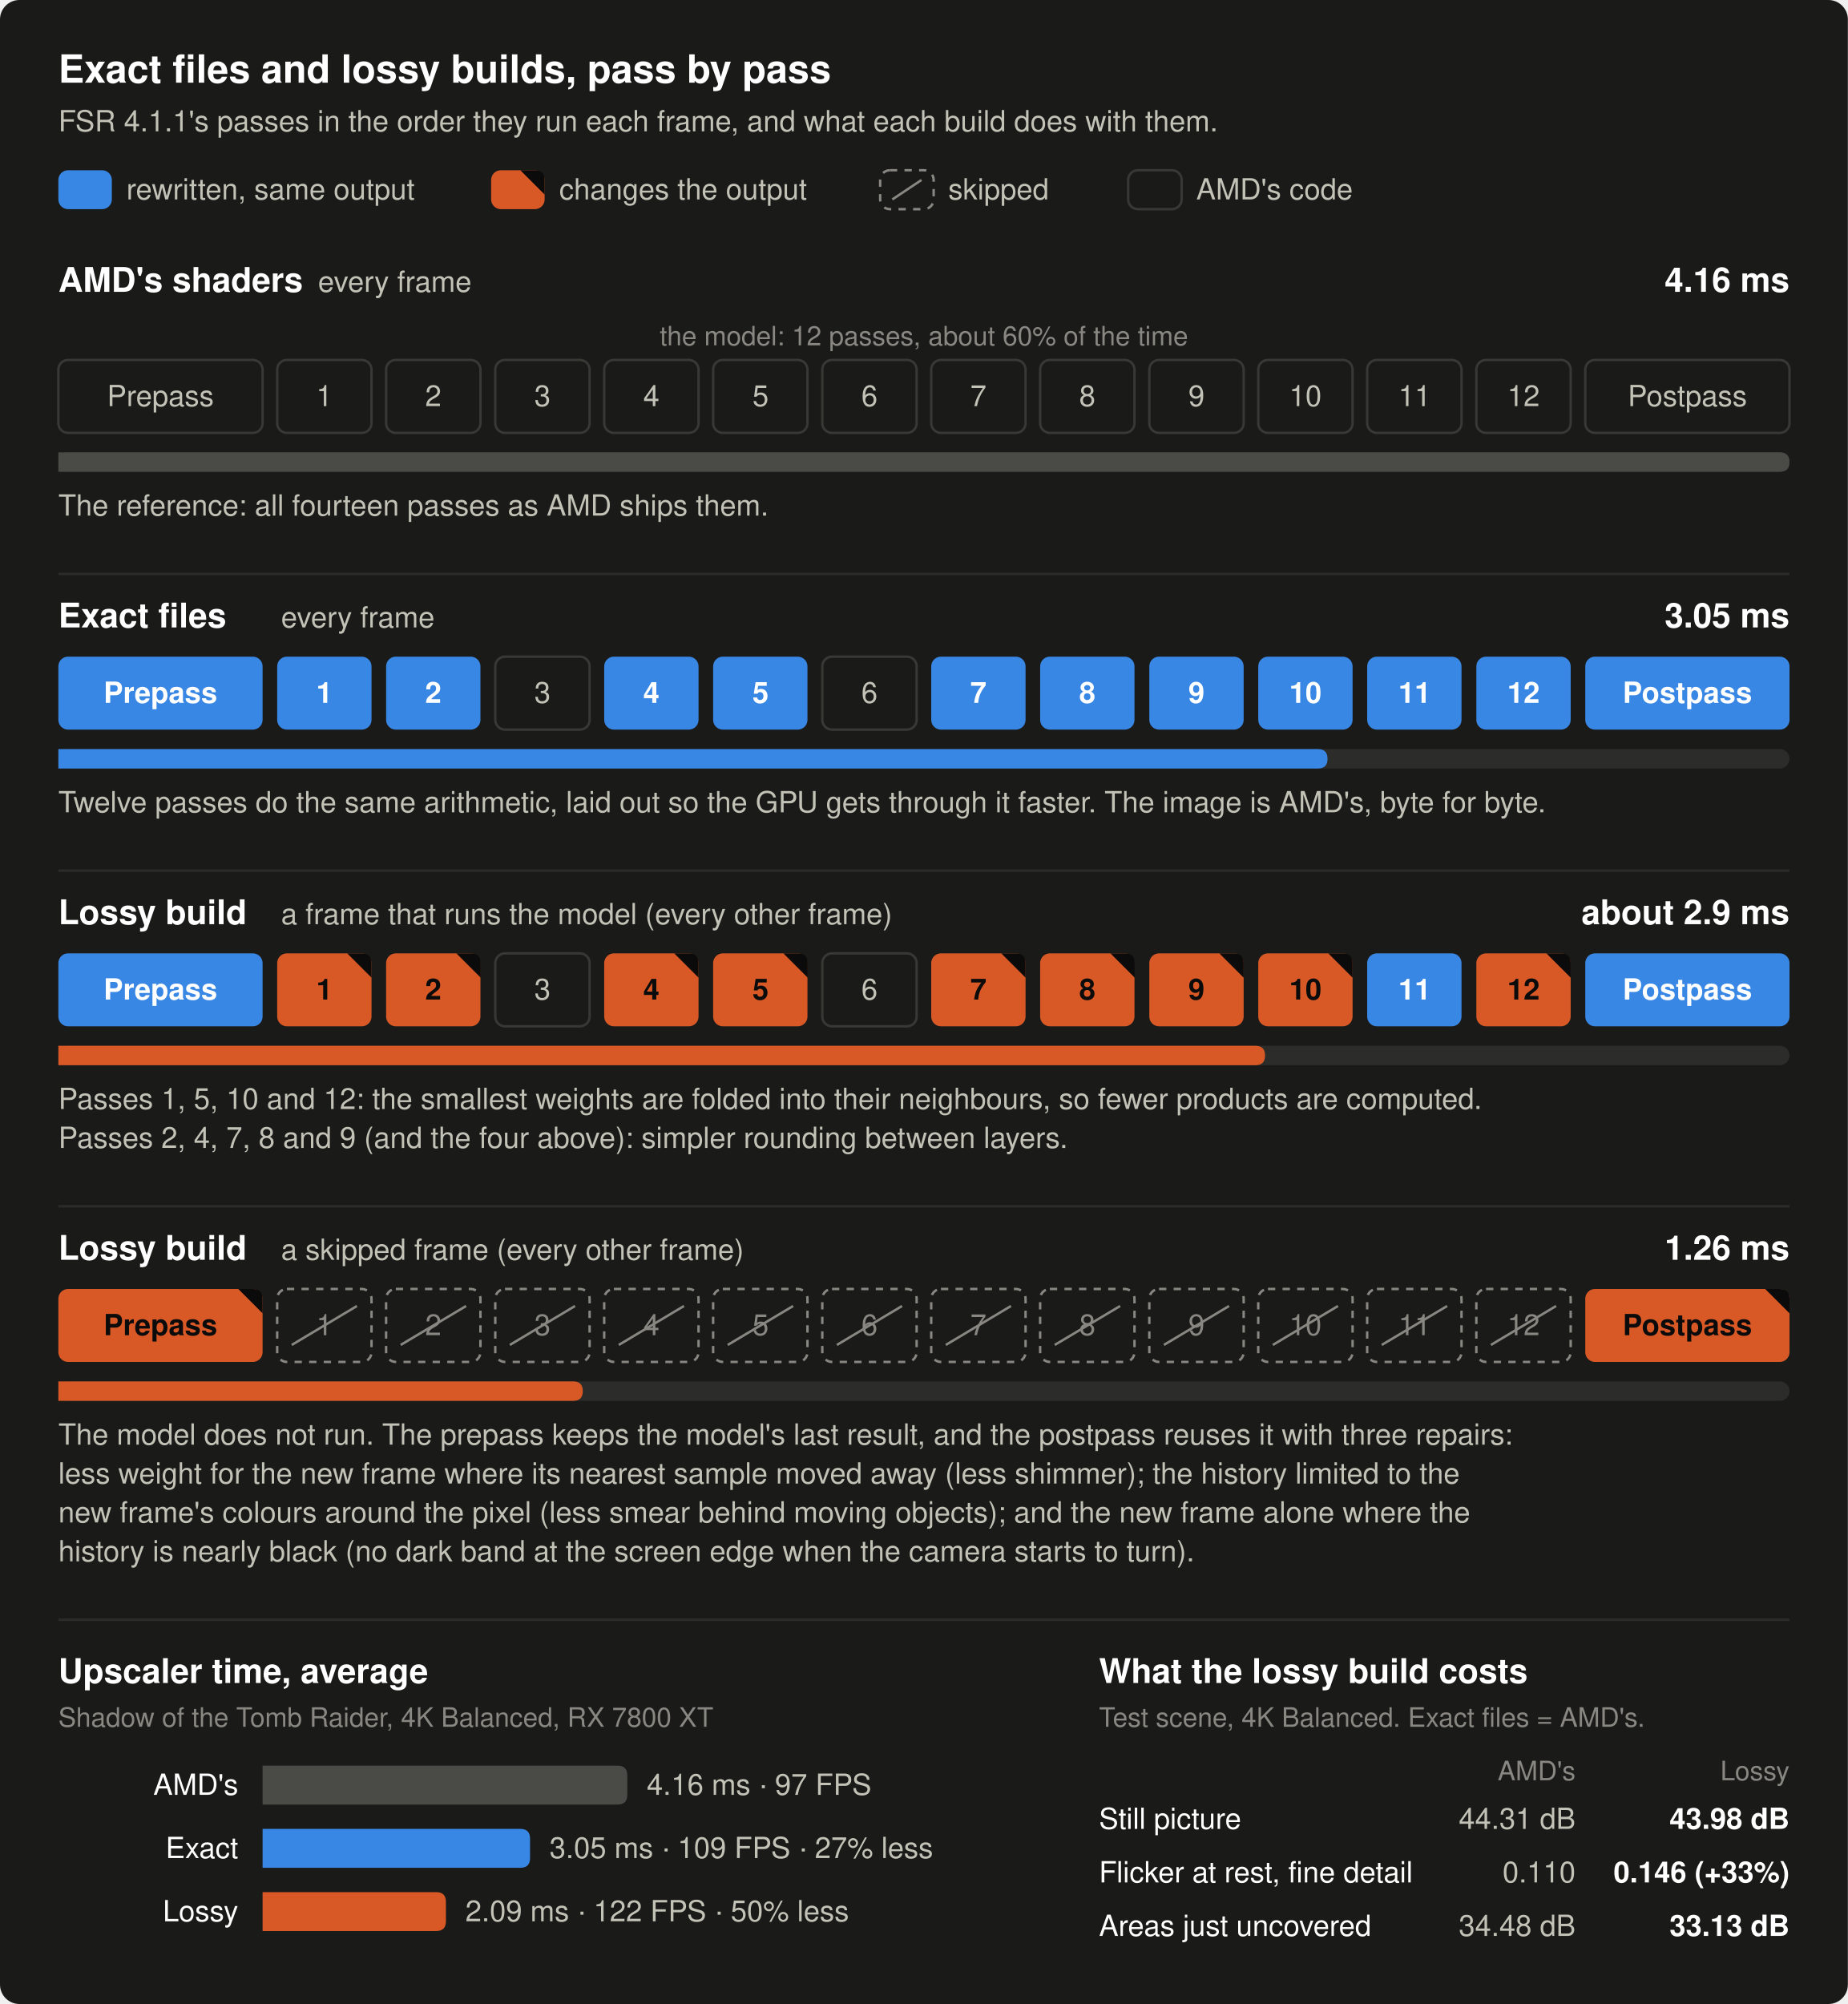
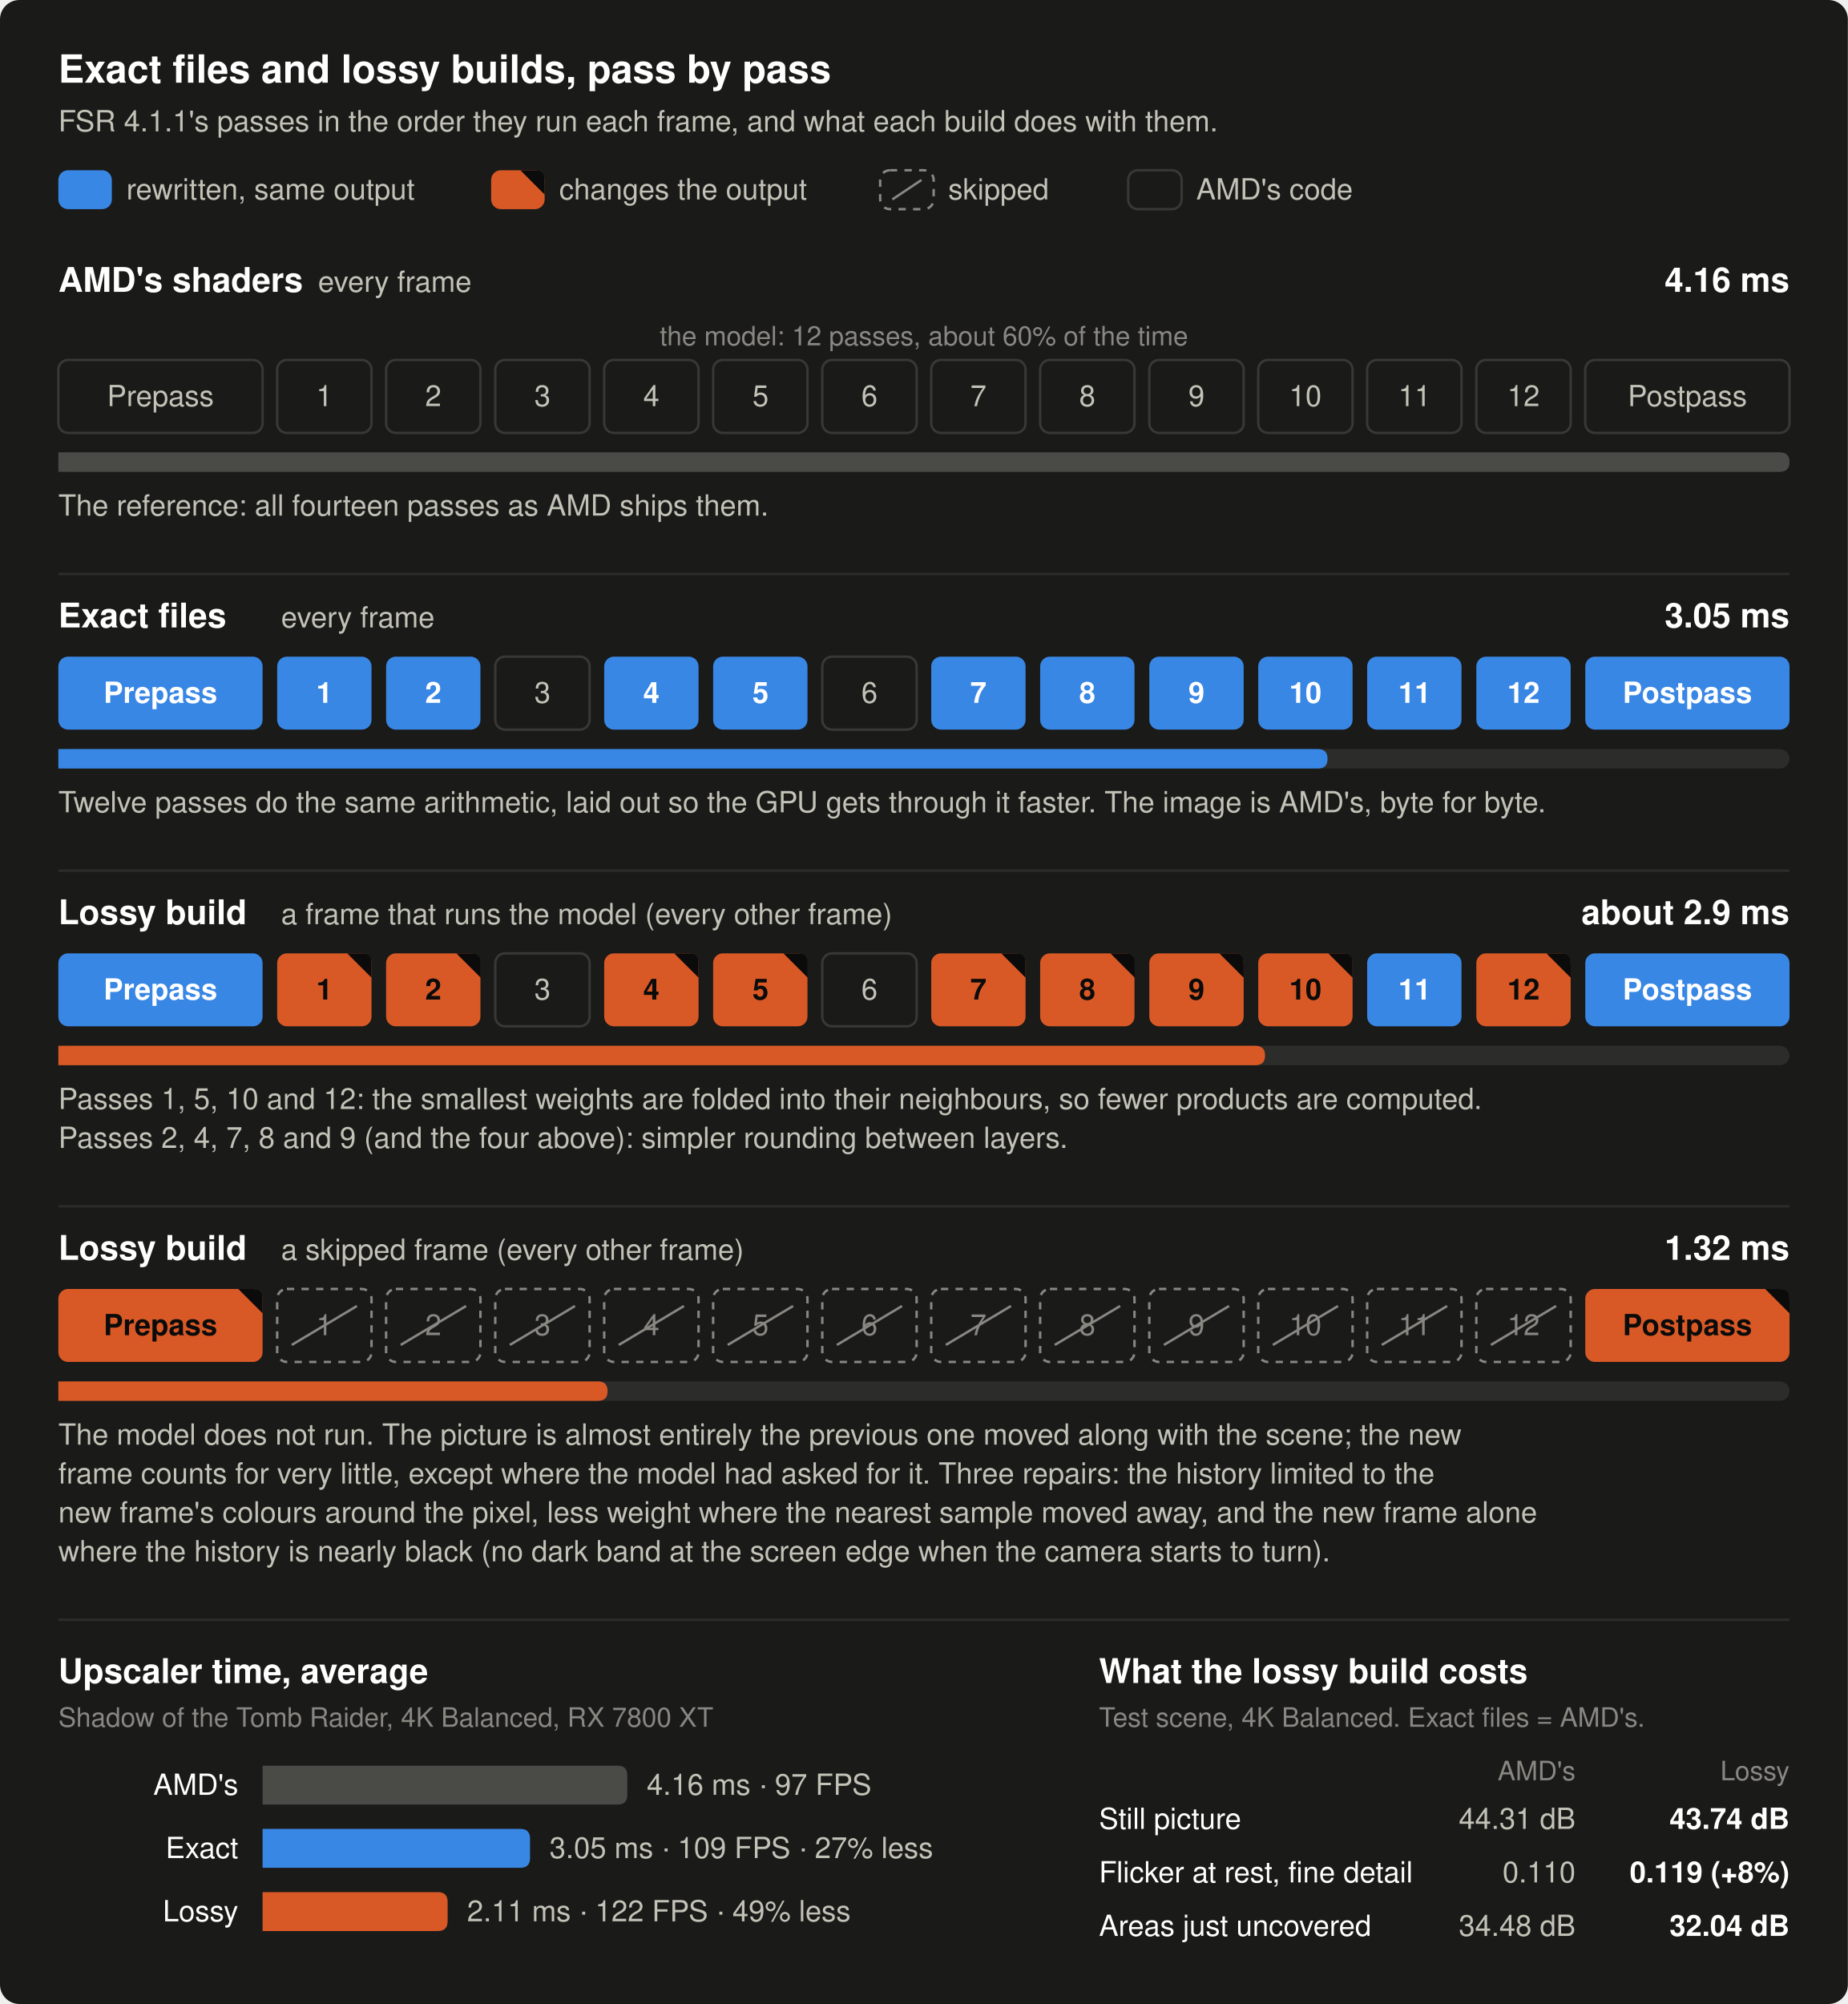
- <svg xmlns="http://www.w3.org/2000/svg" width="760" height="824" viewBox="0 0 760 824" role="img" aria-label="How the exact files and the lossy test builds differ from AMD's FSR 4.1.1 shaders, pass by pass. AMD's shaders: all fourteen passes unchanged, 4.16 ms per frame. Exact files: twelve passes rewritten with the same output (model passes 3 and 6 untouched), 3.05 ms, the image is AMD's byte for byte. Lossy build on a frame that runs the model: nine model passes change the output (weights folded in passes 1, 5, 10 and 12, simpler rounding in those and in 2, 4, 7, 8 and 9), about 2.9 ms. Lossy build on a skipped frame: all twelve model passes are skipped and the prepass and postpass reuse the last result with three repairs, 1.26 ms. The two kinds of frame alternate, 2.09 ms on average, 50% less than AMD's. Cost of the lossy build in a test scene at 4K Balanced: still picture 43.98 dB against 44.31, flicker on fine detail at rest 0.146 against 0.110 (33% more), areas just uncovered by a moving object 33.13 dB against 34.48. Shadow of the Tomb Raider, 4K Balanced, Radeon RX 7800 XT.">
+ <svg xmlns="http://www.w3.org/2000/svg" width="760" height="824" viewBox="0 0 760 824" role="img" aria-label="How the exact files and the lossy test builds differ from AMD's FSR 4.1.1 shaders, pass by pass. AMD's shaders: all fourteen passes unchanged, 4.16 ms per frame. Exact files: twelve passes rewritten with the same output (model passes 3 and 6 untouched), 3.05 ms, the image is AMD's byte for byte. Lossy build on a frame that runs the model: nine model passes change the output (weights folded in passes 1, 5, 10 and 12, simpler rounding in those and in 2, 4, 7, 8 and 9), about 2.9 ms. Lossy build on a skipped frame: all twelve model passes are skipped and the prepass and postpass show mostly the reprojected history, with three repairs, 1.32 ms. The two kinds of frame alternate, 2.11 ms on average, 49% less than AMD's. Cost of the lossy build in a test scene at 4K Balanced: still picture 43.74 dB against 44.31, flicker on fine detail at rest 0.119 against 0.110 (8% more), areas just uncovered by a moving object 32.04 dB against 34.48. Shadow of the Tomb Raider, 4K Balanced, Radeon RX 7800 XT.">
  <rect width="760" height="824" rx="8" fill="#1a1a19" />
  <text x="24.0" y="34.0" font-family="-apple-system, 'Segoe UI', Helvetica, Arial, sans-serif" font-size="16" font-weight="600" text-anchor="start" fill="#ffffff">Exact files and lossy builds, pass by pass</text>
  <text x="24.0" y="54.0" font-family="-apple-system, 'Segoe UI', Helvetica, Arial, sans-serif" font-size="12" text-anchor="start" fill="#c3c2b7">FSR 4.1.1's passes in the order they run each frame, and what each build does with them.</text>
  <rect x="24.0" y="70" width="22.0" height="16" rx="4" fill="#3987e5" />
  <text x="35.0" y="82.0" font-family="-apple-system, 'Segoe UI', Helvetica, Arial, sans-serif" font-size="12" font-weight="600" text-anchor="middle" fill="#ffffff" />
  <text x="52.0" y="82.0" font-family="-apple-system, 'Segoe UI', Helvetica, Arial, sans-serif" font-size="12" text-anchor="start" fill="#c3c2b7">rewritten, same output</text>
  <rect x="202.0" y="70" width="22.0" height="16" rx="4" fill="#d95926" />
  <text x="213.0" y="82.0" font-family="-apple-system, 'Segoe UI', Helvetica, Arial, sans-serif" font-size="12" font-weight="600" text-anchor="middle" fill="#0b0b0b" />
  <path d="M214.0,70 H220.0 Q224.0,70 224.0,74 V80 Z" fill="#0b0b0b" />
  <text x="230.0" y="82.0" font-family="-apple-system, 'Segoe UI', Helvetica, Arial, sans-serif" font-size="12" text-anchor="start" fill="#c3c2b7">changes the output</text>
  <rect x="362.0" y="70" width="22.0" height="16" rx="4" fill="#1a1a19" stroke="#898781" stroke-width="1" stroke-dasharray="3 3" />
  <line x1="367" y1="82" x2="379" y2="74" stroke="#898781" stroke-width="1" />
  <text x="390.0" y="82.0" font-family="-apple-system, 'Segoe UI', Helvetica, Arial, sans-serif" font-size="12" text-anchor="start" fill="#c3c2b7">skipped</text>
  <rect x="464.0" y="70" width="22.0" height="16" rx="4" fill="#1a1a19" stroke="#383835" stroke-width="1" />
  <text x="475.0" y="82.0" font-family="-apple-system, 'Segoe UI', Helvetica, Arial, sans-serif" font-size="12" text-anchor="middle" fill="#c3c2b7" />
  <text x="492.0" y="82.0" font-family="-apple-system, 'Segoe UI', Helvetica, Arial, sans-serif" font-size="12" text-anchor="start" fill="#c3c2b7">AMD's code</text>
  <text x="24.0" y="120.0" font-family="-apple-system, 'Segoe UI', Helvetica, Arial, sans-serif" font-size="14" font-weight="600" text-anchor="start" fill="#ffffff">AMD's shaders</text>
  <text x="130.8" y="120.0" font-family="-apple-system, 'Segoe UI', Helvetica, Arial, sans-serif" font-size="12" text-anchor="start" fill="#c3c2b7">every frame</text>
  <text x="736.0" y="120.0" font-family="-apple-system, 'Segoe UI', Helvetica, Arial, sans-serif" font-size="14" font-weight="600" text-anchor="end" fill="#ffffff">4.16 ms</text>
  <rect x="24.0" y="148" width="84.0" height="30" rx="4" fill="#1a1a19" stroke="#383835" stroke-width="1" />
  <text x="66.0" y="167.0" font-family="-apple-system, 'Segoe UI', Helvetica, Arial, sans-serif" font-size="12" text-anchor="middle" fill="#c3c2b7">Prepass</text>
  <rect x="114.0" y="148" width="38.8" height="30" rx="4" fill="#1a1a19" stroke="#383835" stroke-width="1" />
  <text x="133.4" y="167.0" font-family="-apple-system, 'Segoe UI', Helvetica, Arial, sans-serif" font-size="12" text-anchor="middle" fill="#c3c2b7">1</text>
  <rect x="158.8" y="148" width="38.8" height="30" rx="4" fill="#1a1a19" stroke="#383835" stroke-width="1" />
  <text x="178.2" y="167.0" font-family="-apple-system, 'Segoe UI', Helvetica, Arial, sans-serif" font-size="12" text-anchor="middle" fill="#c3c2b7">2</text>
  <rect x="203.7" y="148" width="38.8" height="30" rx="4" fill="#1a1a19" stroke="#383835" stroke-width="1" />
  <text x="223.1" y="167.0" font-family="-apple-system, 'Segoe UI', Helvetica, Arial, sans-serif" font-size="12" text-anchor="middle" fill="#c3c2b7">3</text>
  <rect x="248.5" y="148" width="38.8" height="30" rx="4" fill="#1a1a19" stroke="#383835" stroke-width="1" />
  <text x="267.9" y="167.0" font-family="-apple-system, 'Segoe UI', Helvetica, Arial, sans-serif" font-size="12" text-anchor="middle" fill="#c3c2b7">4</text>
  <rect x="293.3" y="148" width="38.8" height="30" rx="4" fill="#1a1a19" stroke="#383835" stroke-width="1" />
  <text x="312.8" y="167.0" font-family="-apple-system, 'Segoe UI', Helvetica, Arial, sans-serif" font-size="12" text-anchor="middle" fill="#c3c2b7">5</text>
  <rect x="338.2" y="148" width="38.8" height="30" rx="4" fill="#1a1a19" stroke="#383835" stroke-width="1" />
  <text x="357.6" y="167.0" font-family="-apple-system, 'Segoe UI', Helvetica, Arial, sans-serif" font-size="12" text-anchor="middle" fill="#c3c2b7">6</text>
  <rect x="383.0" y="148" width="38.8" height="30" rx="4" fill="#1a1a19" stroke="#383835" stroke-width="1" />
  <text x="402.4" y="167.0" font-family="-apple-system, 'Segoe UI', Helvetica, Arial, sans-serif" font-size="12" text-anchor="middle" fill="#c3c2b7">7</text>
  <rect x="427.8" y="148" width="38.8" height="30" rx="4" fill="#1a1a19" stroke="#383835" stroke-width="1" />
  <text x="447.2" y="167.0" font-family="-apple-system, 'Segoe UI', Helvetica, Arial, sans-serif" font-size="12" text-anchor="middle" fill="#c3c2b7">8</text>
  <rect x="472.7" y="148" width="38.8" height="30" rx="4" fill="#1a1a19" stroke="#383835" stroke-width="1" />
  <text x="492.1" y="167.0" font-family="-apple-system, 'Segoe UI', Helvetica, Arial, sans-serif" font-size="12" text-anchor="middle" fill="#c3c2b7">9</text>
  <rect x="517.5" y="148" width="38.8" height="30" rx="4" fill="#1a1a19" stroke="#383835" stroke-width="1" />
  <text x="536.9" y="167.0" font-family="-apple-system, 'Segoe UI', Helvetica, Arial, sans-serif" font-size="12" text-anchor="middle" fill="#c3c2b7">10</text>
  <rect x="562.3" y="148" width="38.8" height="30" rx="4" fill="#1a1a19" stroke="#383835" stroke-width="1" />
  <text x="581.8" y="167.0" font-family="-apple-system, 'Segoe UI', Helvetica, Arial, sans-serif" font-size="12" text-anchor="middle" fill="#c3c2b7">11</text>
  <rect x="607.2" y="148" width="38.8" height="30" rx="4" fill="#1a1a19" stroke="#383835" stroke-width="1" />
  <text x="626.6" y="167.0" font-family="-apple-system, 'Segoe UI', Helvetica, Arial, sans-serif" font-size="12" text-anchor="middle" fill="#c3c2b7">12</text>
  <rect x="652.0" y="148" width="84.0" height="30" rx="4" fill="#1a1a19" stroke="#383835" stroke-width="1" />
  <text x="694.0" y="167.0" font-family="-apple-system, 'Segoe UI', Helvetica, Arial, sans-serif" font-size="12" text-anchor="middle" fill="#c3c2b7">Postpass</text>
  <text x="380.0" y="142.0" font-family="-apple-system, 'Segoe UI', Helvetica, Arial, sans-serif" font-size="11" text-anchor="middle" fill="#898781">the model: 12 passes, about 60% of the time</text>
  <rect x="24" y="186" width="712" height="8" rx="4" fill="#2c2c2a" />
  <path d="M24,186 H732.0 Q736.0,186 736.0,190 V190 Q736.0,194 732.0,194 H24 Z" fill="#4a4a46" />
  <text x="24.0" y="212.0" font-family="-apple-system, 'Segoe UI', Helvetica, Arial, sans-serif" font-size="12" text-anchor="start" fill="#c3c2b7">The reference: all fourteen passes as AMD ships them.</text>
  <line x1="24" y1="236" x2="736" y2="236" stroke="#2c2c2a" stroke-width="1" />
  <text x="24.0" y="258.0" font-family="-apple-system, 'Segoe UI', Helvetica, Arial, sans-serif" font-size="14" font-weight="600" text-anchor="start" fill="#ffffff">Exact files</text>
  <text x="115.6" y="258.0" font-family="-apple-system, 'Segoe UI', Helvetica, Arial, sans-serif" font-size="12" text-anchor="start" fill="#c3c2b7">every frame</text>
  <text x="736.0" y="258.0" font-family="-apple-system, 'Segoe UI', Helvetica, Arial, sans-serif" font-size="14" font-weight="600" text-anchor="end" fill="#ffffff">3.05 ms</text>
  <rect x="24.0" y="270" width="84.0" height="30" rx="4" fill="#3987e5" />
  <text x="66.0" y="289.0" font-family="-apple-system, 'Segoe UI', Helvetica, Arial, sans-serif" font-size="12" font-weight="600" text-anchor="middle" fill="#ffffff">Prepass</text>
  <rect x="114.0" y="270" width="38.8" height="30" rx="4" fill="#3987e5" />
  <text x="133.4" y="289.0" font-family="-apple-system, 'Segoe UI', Helvetica, Arial, sans-serif" font-size="12" font-weight="600" text-anchor="middle" fill="#ffffff">1</text>
  <rect x="158.8" y="270" width="38.8" height="30" rx="4" fill="#3987e5" />
  <text x="178.2" y="289.0" font-family="-apple-system, 'Segoe UI', Helvetica, Arial, sans-serif" font-size="12" font-weight="600" text-anchor="middle" fill="#ffffff">2</text>
  <rect x="203.7" y="270" width="38.8" height="30" rx="4" fill="#1a1a19" stroke="#383835" stroke-width="1" />
  <text x="223.1" y="289.0" font-family="-apple-system, 'Segoe UI', Helvetica, Arial, sans-serif" font-size="12" text-anchor="middle" fill="#c3c2b7">3</text>
  <rect x="248.5" y="270" width="38.8" height="30" rx="4" fill="#3987e5" />
  <text x="267.9" y="289.0" font-family="-apple-system, 'Segoe UI', Helvetica, Arial, sans-serif" font-size="12" font-weight="600" text-anchor="middle" fill="#ffffff">4</text>
  <rect x="293.3" y="270" width="38.8" height="30" rx="4" fill="#3987e5" />
  <text x="312.8" y="289.0" font-family="-apple-system, 'Segoe UI', Helvetica, Arial, sans-serif" font-size="12" font-weight="600" text-anchor="middle" fill="#ffffff">5</text>
  <rect x="338.2" y="270" width="38.8" height="30" rx="4" fill="#1a1a19" stroke="#383835" stroke-width="1" />
  <text x="357.6" y="289.0" font-family="-apple-system, 'Segoe UI', Helvetica, Arial, sans-serif" font-size="12" text-anchor="middle" fill="#c3c2b7">6</text>
  <rect x="383.0" y="270" width="38.8" height="30" rx="4" fill="#3987e5" />
  <text x="402.4" y="289.0" font-family="-apple-system, 'Segoe UI', Helvetica, Arial, sans-serif" font-size="12" font-weight="600" text-anchor="middle" fill="#ffffff">7</text>
  <rect x="427.8" y="270" width="38.8" height="30" rx="4" fill="#3987e5" />
  <text x="447.2" y="289.0" font-family="-apple-system, 'Segoe UI', Helvetica, Arial, sans-serif" font-size="12" font-weight="600" text-anchor="middle" fill="#ffffff">8</text>
  <rect x="472.7" y="270" width="38.8" height="30" rx="4" fill="#3987e5" />
  <text x="492.1" y="289.0" font-family="-apple-system, 'Segoe UI', Helvetica, Arial, sans-serif" font-size="12" font-weight="600" text-anchor="middle" fill="#ffffff">9</text>
  <rect x="517.5" y="270" width="38.8" height="30" rx="4" fill="#3987e5" />
  <text x="536.9" y="289.0" font-family="-apple-system, 'Segoe UI', Helvetica, Arial, sans-serif" font-size="12" font-weight="600" text-anchor="middle" fill="#ffffff">10</text>
  <rect x="562.3" y="270" width="38.8" height="30" rx="4" fill="#3987e5" />
  <text x="581.8" y="289.0" font-family="-apple-system, 'Segoe UI', Helvetica, Arial, sans-serif" font-size="12" font-weight="600" text-anchor="middle" fill="#ffffff">11</text>
  <rect x="607.2" y="270" width="38.8" height="30" rx="4" fill="#3987e5" />
  <text x="626.6" y="289.0" font-family="-apple-system, 'Segoe UI', Helvetica, Arial, sans-serif" font-size="12" font-weight="600" text-anchor="middle" fill="#ffffff">12</text>
  <rect x="652.0" y="270" width="84.0" height="30" rx="4" fill="#3987e5" />
  <text x="694.0" y="289.0" font-family="-apple-system, 'Segoe UI', Helvetica, Arial, sans-serif" font-size="12" font-weight="600" text-anchor="middle" fill="#ffffff">Postpass</text>
  <rect x="24" y="308" width="712" height="8" rx="4" fill="#2c2c2a" />
  <path d="M24,308 H542.0 Q546.0,308 546.0,312 V312 Q546.0,316 542.0,316 H24 Z" fill="#3987e5" />
  <text x="24.0" y="334.0" font-family="-apple-system, 'Segoe UI', Helvetica, Arial, sans-serif" font-size="12" text-anchor="start" fill="#c3c2b7">Twelve passes do the same arithmetic, laid out so the GPU gets through it faster. The image is AMD's, byte for byte.</text>
  <line x1="24" y1="358" x2="736" y2="358" stroke="#2c2c2a" stroke-width="1" />
  <text x="24.0" y="380.0" font-family="-apple-system, 'Segoe UI', Helvetica, Arial, sans-serif" font-size="14" font-weight="600" text-anchor="start" fill="#ffffff">Lossy build</text>
  <text x="115.6" y="380.0" font-family="-apple-system, 'Segoe UI', Helvetica, Arial, sans-serif" font-size="12" text-anchor="start" fill="#c3c2b7">a frame that runs the model (every other frame)</text>
  <text x="736.0" y="380.0" font-family="-apple-system, 'Segoe UI', Helvetica, Arial, sans-serif" font-size="14" font-weight="600" text-anchor="end" fill="#ffffff">about 2.9 ms</text>
  <rect x="24.0" y="392" width="84.0" height="30" rx="4" fill="#3987e5" />
  <text x="66.0" y="411.0" font-family="-apple-system, 'Segoe UI', Helvetica, Arial, sans-serif" font-size="12" font-weight="600" text-anchor="middle" fill="#ffffff">Prepass</text>
  <rect x="114.0" y="392" width="38.8" height="30" rx="4" fill="#d95926" />
  <text x="133.4" y="411.0" font-family="-apple-system, 'Segoe UI', Helvetica, Arial, sans-serif" font-size="12" font-weight="600" text-anchor="middle" fill="#0b0b0b">1</text>
  <path d="M142.8,392 H148.8 Q152.8,392 152.8,396 V402 Z" fill="#0b0b0b" />
  <rect x="158.8" y="392" width="38.8" height="30" rx="4" fill="#d95926" />
  <text x="178.2" y="411.0" font-family="-apple-system, 'Segoe UI', Helvetica, Arial, sans-serif" font-size="12" font-weight="600" text-anchor="middle" fill="#0b0b0b">2</text>
  <path d="M187.7,392 H193.7 Q197.7,392 197.7,396 V402 Z" fill="#0b0b0b" />
  <rect x="203.7" y="392" width="38.8" height="30" rx="4" fill="#1a1a19" stroke="#383835" stroke-width="1" />
  <text x="223.1" y="411.0" font-family="-apple-system, 'Segoe UI', Helvetica, Arial, sans-serif" font-size="12" text-anchor="middle" fill="#c3c2b7">3</text>
  <rect x="248.5" y="392" width="38.8" height="30" rx="4" fill="#d95926" />
  <text x="267.9" y="411.0" font-family="-apple-system, 'Segoe UI', Helvetica, Arial, sans-serif" font-size="12" font-weight="600" text-anchor="middle" fill="#0b0b0b">4</text>
  <path d="M277.3,392 H283.3 Q287.3,392 287.3,396 V402 Z" fill="#0b0b0b" />
  <rect x="293.3" y="392" width="38.8" height="30" rx="4" fill="#d95926" />
  <text x="312.8" y="411.0" font-family="-apple-system, 'Segoe UI', Helvetica, Arial, sans-serif" font-size="12" font-weight="600" text-anchor="middle" fill="#0b0b0b">5</text>
  <path d="M322.2,392 H328.2 Q332.2,392 332.2,396 V402 Z" fill="#0b0b0b" />
  <rect x="338.2" y="392" width="38.8" height="30" rx="4" fill="#1a1a19" stroke="#383835" stroke-width="1" />
  <text x="357.6" y="411.0" font-family="-apple-system, 'Segoe UI', Helvetica, Arial, sans-serif" font-size="12" text-anchor="middle" fill="#c3c2b7">6</text>
  <rect x="383.0" y="392" width="38.8" height="30" rx="4" fill="#d95926" />
  <text x="402.4" y="411.0" font-family="-apple-system, 'Segoe UI', Helvetica, Arial, sans-serif" font-size="12" font-weight="600" text-anchor="middle" fill="#0b0b0b">7</text>
  <path d="M411.8,392 H417.8 Q421.8,392 421.8,396 V402 Z" fill="#0b0b0b" />
  <rect x="427.8" y="392" width="38.8" height="30" rx="4" fill="#d95926" />
  <text x="447.2" y="411.0" font-family="-apple-system, 'Segoe UI', Helvetica, Arial, sans-serif" font-size="12" font-weight="600" text-anchor="middle" fill="#0b0b0b">8</text>
  <path d="M456.7,392 H462.7 Q466.7,392 466.7,396 V402 Z" fill="#0b0b0b" />
  <rect x="472.7" y="392" width="38.8" height="30" rx="4" fill="#d95926" />
  <text x="492.1" y="411.0" font-family="-apple-system, 'Segoe UI', Helvetica, Arial, sans-serif" font-size="12" font-weight="600" text-anchor="middle" fill="#0b0b0b">9</text>
  <path d="M501.5,392 H507.5 Q511.5,392 511.5,396 V402 Z" fill="#0b0b0b" />
  <rect x="517.5" y="392" width="38.8" height="30" rx="4" fill="#d95926" />
  <text x="536.9" y="411.0" font-family="-apple-system, 'Segoe UI', Helvetica, Arial, sans-serif" font-size="12" font-weight="600" text-anchor="middle" fill="#0b0b0b">10</text>
  <path d="M546.3,392 H552.3 Q556.3,392 556.3,396 V402 Z" fill="#0b0b0b" />
  <rect x="562.3" y="392" width="38.8" height="30" rx="4" fill="#3987e5" />
  <text x="581.8" y="411.0" font-family="-apple-system, 'Segoe UI', Helvetica, Arial, sans-serif" font-size="12" font-weight="600" text-anchor="middle" fill="#ffffff">11</text>
  <rect x="607.2" y="392" width="38.8" height="30" rx="4" fill="#d95926" />
  <text x="626.6" y="411.0" font-family="-apple-system, 'Segoe UI', Helvetica, Arial, sans-serif" font-size="12" font-weight="600" text-anchor="middle" fill="#0b0b0b">12</text>
  <path d="M636.0,392 H642.0 Q646.0,392 646.0,396 V402 Z" fill="#0b0b0b" />
  <rect x="652.0" y="392" width="84.0" height="30" rx="4" fill="#3987e5" />
  <text x="694.0" y="411.0" font-family="-apple-system, 'Segoe UI', Helvetica, Arial, sans-serif" font-size="12" font-weight="600" text-anchor="middle" fill="#ffffff">Postpass</text>
  <rect x="24" y="430" width="712" height="8" rx="4" fill="#2c2c2a" />
  <path d="M24,430 H516.3 Q520.3,430 520.3,434 V434 Q520.3,438 516.3,438 H24 Z" fill="#d95926" />
  <text x="24.0" y="456.0" font-family="-apple-system, 'Segoe UI', Helvetica, Arial, sans-serif" font-size="12" text-anchor="start" fill="#c3c2b7">Passes 1, 5, 10 and 12: the smallest weights are folded into their neighbours, so fewer products are computed.</text>
  <text x="24.0" y="472.0" font-family="-apple-system, 'Segoe UI', Helvetica, Arial, sans-serif" font-size="12" text-anchor="start" fill="#c3c2b7">Passes 2, 4, 7, 8 and 9 (and the four above): simpler rounding between layers.</text>
  <line x1="24" y1="496" x2="736" y2="496" stroke="#2c2c2a" stroke-width="1" />
  <text x="24.0" y="518.0" font-family="-apple-system, 'Segoe UI', Helvetica, Arial, sans-serif" font-size="14" font-weight="600" text-anchor="start" fill="#ffffff">Lossy build</text>
  <text x="115.6" y="518.0" font-family="-apple-system, 'Segoe UI', Helvetica, Arial, sans-serif" font-size="12" text-anchor="start" fill="#c3c2b7">a skipped frame (every other frame)</text>
-   <text x="736.0" y="518.0" font-family="-apple-system, 'Segoe UI', Helvetica, Arial, sans-serif" font-size="14" font-weight="600" text-anchor="end" fill="#ffffff">1.26 ms</text>
+   <text x="736.0" y="518.0" font-family="-apple-system, 'Segoe UI', Helvetica, Arial, sans-serif" font-size="14" font-weight="600" text-anchor="end" fill="#ffffff">1.32 ms</text>
  <rect x="24.0" y="530" width="84.0" height="30" rx="4" fill="#d95926" />
  <text x="66.0" y="549.0" font-family="-apple-system, 'Segoe UI', Helvetica, Arial, sans-serif" font-size="12" font-weight="600" text-anchor="middle" fill="#0b0b0b">Prepass</text>
  <path d="M98.0,530 H104.0 Q108.0,530 108.0,534 V540 Z" fill="#0b0b0b" />
  <rect x="114.0" y="530" width="38.8" height="30" rx="4" fill="#1a1a19" stroke="#898781" stroke-width="1" stroke-dasharray="3 3" />
  <text x="133.4" y="549.0" font-family="-apple-system, 'Segoe UI', Helvetica, Arial, sans-serif" font-size="12" text-anchor="middle" fill="#898781">1</text>
  <line x1="120.0" y1="553" x2="146.8" y2="537" stroke="#898781" stroke-width="1" />
  <rect x="158.8" y="530" width="38.8" height="30" rx="4" fill="#1a1a19" stroke="#898781" stroke-width="1" stroke-dasharray="3 3" />
  <text x="178.2" y="549.0" font-family="-apple-system, 'Segoe UI', Helvetica, Arial, sans-serif" font-size="12" text-anchor="middle" fill="#898781">2</text>
  <line x1="164.8" y1="553" x2="191.7" y2="537" stroke="#898781" stroke-width="1" />
  <rect x="203.7" y="530" width="38.8" height="30" rx="4" fill="#1a1a19" stroke="#898781" stroke-width="1" stroke-dasharray="3 3" />
  <text x="223.1" y="549.0" font-family="-apple-system, 'Segoe UI', Helvetica, Arial, sans-serif" font-size="12" text-anchor="middle" fill="#898781">3</text>
  <line x1="209.7" y1="553" x2="236.5" y2="537" stroke="#898781" stroke-width="1" />
  <rect x="248.5" y="530" width="38.8" height="30" rx="4" fill="#1a1a19" stroke="#898781" stroke-width="1" stroke-dasharray="3 3" />
  <text x="267.9" y="549.0" font-family="-apple-system, 'Segoe UI', Helvetica, Arial, sans-serif" font-size="12" text-anchor="middle" fill="#898781">4</text>
  <line x1="254.5" y1="553" x2="281.3" y2="537" stroke="#898781" stroke-width="1" />
  <rect x="293.3" y="530" width="38.8" height="30" rx="4" fill="#1a1a19" stroke="#898781" stroke-width="1" stroke-dasharray="3 3" />
  <text x="312.8" y="549.0" font-family="-apple-system, 'Segoe UI', Helvetica, Arial, sans-serif" font-size="12" text-anchor="middle" fill="#898781">5</text>
  <line x1="299.3" y1="553" x2="326.2" y2="537" stroke="#898781" stroke-width="1" />
  <rect x="338.2" y="530" width="38.8" height="30" rx="4" fill="#1a1a19" stroke="#898781" stroke-width="1" stroke-dasharray="3 3" />
  <text x="357.6" y="549.0" font-family="-apple-system, 'Segoe UI', Helvetica, Arial, sans-serif" font-size="12" text-anchor="middle" fill="#898781">6</text>
  <line x1="344.2" y1="553" x2="371.0" y2="537" stroke="#898781" stroke-width="1" />
  <rect x="383.0" y="530" width="38.8" height="30" rx="4" fill="#1a1a19" stroke="#898781" stroke-width="1" stroke-dasharray="3 3" />
  <text x="402.4" y="549.0" font-family="-apple-system, 'Segoe UI', Helvetica, Arial, sans-serif" font-size="12" text-anchor="middle" fill="#898781">7</text>
  <line x1="389.0" y1="553" x2="415.8" y2="537" stroke="#898781" stroke-width="1" />
  <rect x="427.8" y="530" width="38.8" height="30" rx="4" fill="#1a1a19" stroke="#898781" stroke-width="1" stroke-dasharray="3 3" />
  <text x="447.2" y="549.0" font-family="-apple-system, 'Segoe UI', Helvetica, Arial, sans-serif" font-size="12" text-anchor="middle" fill="#898781">8</text>
  <line x1="433.8" y1="553" x2="460.7" y2="537" stroke="#898781" stroke-width="1" />
  <rect x="472.7" y="530" width="38.8" height="30" rx="4" fill="#1a1a19" stroke="#898781" stroke-width="1" stroke-dasharray="3 3" />
  <text x="492.1" y="549.0" font-family="-apple-system, 'Segoe UI', Helvetica, Arial, sans-serif" font-size="12" text-anchor="middle" fill="#898781">9</text>
  <line x1="478.7" y1="553" x2="505.5" y2="537" stroke="#898781" stroke-width="1" />
  <rect x="517.5" y="530" width="38.8" height="30" rx="4" fill="#1a1a19" stroke="#898781" stroke-width="1" stroke-dasharray="3 3" />
  <text x="536.9" y="549.0" font-family="-apple-system, 'Segoe UI', Helvetica, Arial, sans-serif" font-size="12" text-anchor="middle" fill="#898781">10</text>
  <line x1="523.5" y1="553" x2="550.3" y2="537" stroke="#898781" stroke-width="1" />
  <rect x="562.3" y="530" width="38.8" height="30" rx="4" fill="#1a1a19" stroke="#898781" stroke-width="1" stroke-dasharray="3 3" />
  <text x="581.8" y="549.0" font-family="-apple-system, 'Segoe UI', Helvetica, Arial, sans-serif" font-size="12" text-anchor="middle" fill="#898781">11</text>
  <line x1="568.3" y1="553" x2="595.2" y2="537" stroke="#898781" stroke-width="1" />
  <rect x="607.2" y="530" width="38.8" height="30" rx="4" fill="#1a1a19" stroke="#898781" stroke-width="1" stroke-dasharray="3 3" />
  <text x="626.6" y="549.0" font-family="-apple-system, 'Segoe UI', Helvetica, Arial, sans-serif" font-size="12" text-anchor="middle" fill="#898781">12</text>
  <line x1="613.2" y1="553" x2="640.0" y2="537" stroke="#898781" stroke-width="1" />
  <rect x="652.0" y="530" width="84.0" height="30" rx="4" fill="#d95926" />
  <text x="694.0" y="549.0" font-family="-apple-system, 'Segoe UI', Helvetica, Arial, sans-serif" font-size="12" font-weight="600" text-anchor="middle" fill="#0b0b0b">Postpass</text>
  <path d="M726.0,530 H732.0 Q736.0,530 736.0,534 V540 Z" fill="#0b0b0b" />
  <rect x="24" y="568" width="712" height="8" rx="4" fill="#2c2c2a" />
-   <path d="M24,568 H235.7 Q239.7,568 239.7,572 V572 Q239.7,576 235.7,576 H24 Z" fill="#d95926" />
-   <text x="24.0" y="594.0" font-family="-apple-system, 'Segoe UI', Helvetica, Arial, sans-serif" font-size="12" text-anchor="start" fill="#c3c2b7">The model does not run. The prepass keeps the model's last result, and the postpass reuses it with three repairs:</text>
-   <text x="24.0" y="610.0" font-family="-apple-system, 'Segoe UI', Helvetica, Arial, sans-serif" font-size="12" text-anchor="start" fill="#c3c2b7">less weight for the new frame where its nearest sample moved away (less shimmer); the history limited to the</text>
-   <text x="24.0" y="626.0" font-family="-apple-system, 'Segoe UI', Helvetica, Arial, sans-serif" font-size="12" text-anchor="start" fill="#c3c2b7">new frame's colours around the pixel (less smear behind moving objects); and the new frame alone where the</text>
-   <text x="24.0" y="642.0" font-family="-apple-system, 'Segoe UI', Helvetica, Arial, sans-serif" font-size="12" text-anchor="start" fill="#c3c2b7">history is nearly black (no dark band at the screen edge when the camera starts to turn).</text>
+   <path d="M24,568 H245.9 Q249.9,568 249.9,572 V572 Q249.9,576 245.9,576 H24 Z" fill="#d95926" />
+   <text x="24.0" y="594.0" font-family="-apple-system, 'Segoe UI', Helvetica, Arial, sans-serif" font-size="12" text-anchor="start" fill="#c3c2b7">The model does not run. The picture is almost entirely the previous one moved along with the scene; the new</text>
+   <text x="24.0" y="610.0" font-family="-apple-system, 'Segoe UI', Helvetica, Arial, sans-serif" font-size="12" text-anchor="start" fill="#c3c2b7">frame counts for very little, except where the model had asked for it. Three repairs: the history limited to the</text>
+   <text x="24.0" y="626.0" font-family="-apple-system, 'Segoe UI', Helvetica, Arial, sans-serif" font-size="12" text-anchor="start" fill="#c3c2b7">new frame's colours around the pixel, less weight where the nearest sample moved away, and the new frame alone</text>
+   <text x="24.0" y="642.0" font-family="-apple-system, 'Segoe UI', Helvetica, Arial, sans-serif" font-size="12" text-anchor="start" fill="#c3c2b7">where the history is nearly black (no dark band at the screen edge when the camera starts to turn).</text>
  <line x1="24" y1="666" x2="736" y2="666" stroke="#2c2c2a" stroke-width="1" />
  <text x="24.0" y="692.0" font-family="-apple-system, 'Segoe UI', Helvetica, Arial, sans-serif" font-size="14" font-weight="600" text-anchor="start" fill="#ffffff">Upscaler time, average</text>
  <text x="24.0" y="710.0" font-family="-apple-system, 'Segoe UI', Helvetica, Arial, sans-serif" font-size="11" text-anchor="start" fill="#898781">Shadow of the Tomb Raider, 4K Balanced, RX 7800 XT</text>
  <text x="98.0" y="738.0" font-family="-apple-system, 'Segoe UI', Helvetica, Arial, sans-serif" font-size="12" text-anchor="end" fill="#ffffff">AMD's</text>
  <path d="M108,726 H254.0 Q258.0,726 258.0,730 V738 Q258.0,742 254.0,742 H108 Z" fill="#4a4a46" />
  <text x="266.0" y="738.0" font-family="-apple-system, 'Segoe UI', Helvetica, Arial, sans-serif" font-size="12" text-anchor="start" fill="#c3c2b7">4.16 ms  ·  97 FPS</text>
  <text x="98.0" y="764.0" font-family="-apple-system, 'Segoe UI', Helvetica, Arial, sans-serif" font-size="12" text-anchor="end" fill="#ffffff">Exact</text>
  <path d="M108,752 H214.0 Q218.0,752 218.0,756 V764 Q218.0,768 214.0,768 H108 Z" fill="#3987e5" />
  <text x="226.0" y="764.0" font-family="-apple-system, 'Segoe UI', Helvetica, Arial, sans-serif" font-size="12" text-anchor="start" fill="#c3c2b7">3.05 ms  ·  109 FPS  ·  27% less</text>
  <text x="98.0" y="790.0" font-family="-apple-system, 'Segoe UI', Helvetica, Arial, sans-serif" font-size="12" text-anchor="end" fill="#ffffff">Lossy</text>
-   <path d="M108,778 H179.4 Q183.4,778 183.4,782 V790 Q183.4,794 179.4,794 H108 Z" fill="#d95926" />
-   <text x="191.4" y="790.0" font-family="-apple-system, 'Segoe UI', Helvetica, Arial, sans-serif" font-size="12" text-anchor="start" fill="#c3c2b7">2.09 ms  ·  122 FPS  ·  50% less</text>
+   <path d="M108,778 H180.1 Q184.1,778 184.1,782 V790 Q184.1,794 180.1,794 H108 Z" fill="#d95926" />
+   <text x="192.1" y="790.0" font-family="-apple-system, 'Segoe UI', Helvetica, Arial, sans-serif" font-size="12" text-anchor="start" fill="#c3c2b7">2.11 ms  ·  122 FPS  ·  49% less</text>
  <text x="452.0" y="692.0" font-family="-apple-system, 'Segoe UI', Helvetica, Arial, sans-serif" font-size="14" font-weight="600" text-anchor="start" fill="#ffffff">What the lossy build costs</text>
  <text x="452.0" y="710.0" font-family="-apple-system, 'Segoe UI', Helvetica, Arial, sans-serif" font-size="11" text-anchor="start" fill="#898781">Test scene, 4K Balanced. Exact files = AMD's.</text>
  <text x="648.0" y="732.0" font-family="-apple-system, 'Segoe UI', Helvetica, Arial, sans-serif" font-size="11" text-anchor="end" fill="#898781">AMD's</text>
  <text x="736.0" y="732.0" font-family="-apple-system, 'Segoe UI', Helvetica, Arial, sans-serif" font-size="11" text-anchor="end" fill="#898781">Lossy</text>
  <text x="452.0" y="752.0" font-family="-apple-system, 'Segoe UI', Helvetica, Arial, sans-serif" font-size="12" text-anchor="start" fill="#ffffff">Still picture</text>
  <text x="648.0" y="752.0" font-family="-apple-system, 'Segoe UI', Helvetica, Arial, sans-serif" font-size="12" text-anchor="end" fill="#c3c2b7">44.31 dB</text>
-   <text x="736.0" y="752.0" font-family="-apple-system, 'Segoe UI', Helvetica, Arial, sans-serif" font-size="12" font-weight="600" text-anchor="end" fill="#ffffff">43.98 dB</text>
+   <text x="736.0" y="752.0" font-family="-apple-system, 'Segoe UI', Helvetica, Arial, sans-serif" font-size="12" font-weight="600" text-anchor="end" fill="#ffffff">43.74 dB</text>
  <text x="452.0" y="774.0" font-family="-apple-system, 'Segoe UI', Helvetica, Arial, sans-serif" font-size="12" text-anchor="start" fill="#ffffff">Flicker at rest, fine detail</text>
  <text x="648.0" y="774.0" font-family="-apple-system, 'Segoe UI', Helvetica, Arial, sans-serif" font-size="12" text-anchor="end" fill="#c3c2b7">0.110</text>
-   <text x="736.0" y="774.0" font-family="-apple-system, 'Segoe UI', Helvetica, Arial, sans-serif" font-size="12" font-weight="600" text-anchor="end" fill="#ffffff">0.146 (+33%)</text>
+   <text x="736.0" y="774.0" font-family="-apple-system, 'Segoe UI', Helvetica, Arial, sans-serif" font-size="12" font-weight="600" text-anchor="end" fill="#ffffff">0.119 (+8%)</text>
  <text x="452.0" y="796.0" font-family="-apple-system, 'Segoe UI', Helvetica, Arial, sans-serif" font-size="12" text-anchor="start" fill="#ffffff">Areas just uncovered</text>
  <text x="648.0" y="796.0" font-family="-apple-system, 'Segoe UI', Helvetica, Arial, sans-serif" font-size="12" text-anchor="end" fill="#c3c2b7">34.48 dB</text>
-   <text x="736.0" y="796.0" font-family="-apple-system, 'Segoe UI', Helvetica, Arial, sans-serif" font-size="12" font-weight="600" text-anchor="end" fill="#ffffff">33.13 dB</text>
+   <text x="736.0" y="796.0" font-family="-apple-system, 'Segoe UI', Helvetica, Arial, sans-serif" font-size="12" font-weight="600" text-anchor="end" fill="#ffffff">32.04 dB</text>
</svg>
